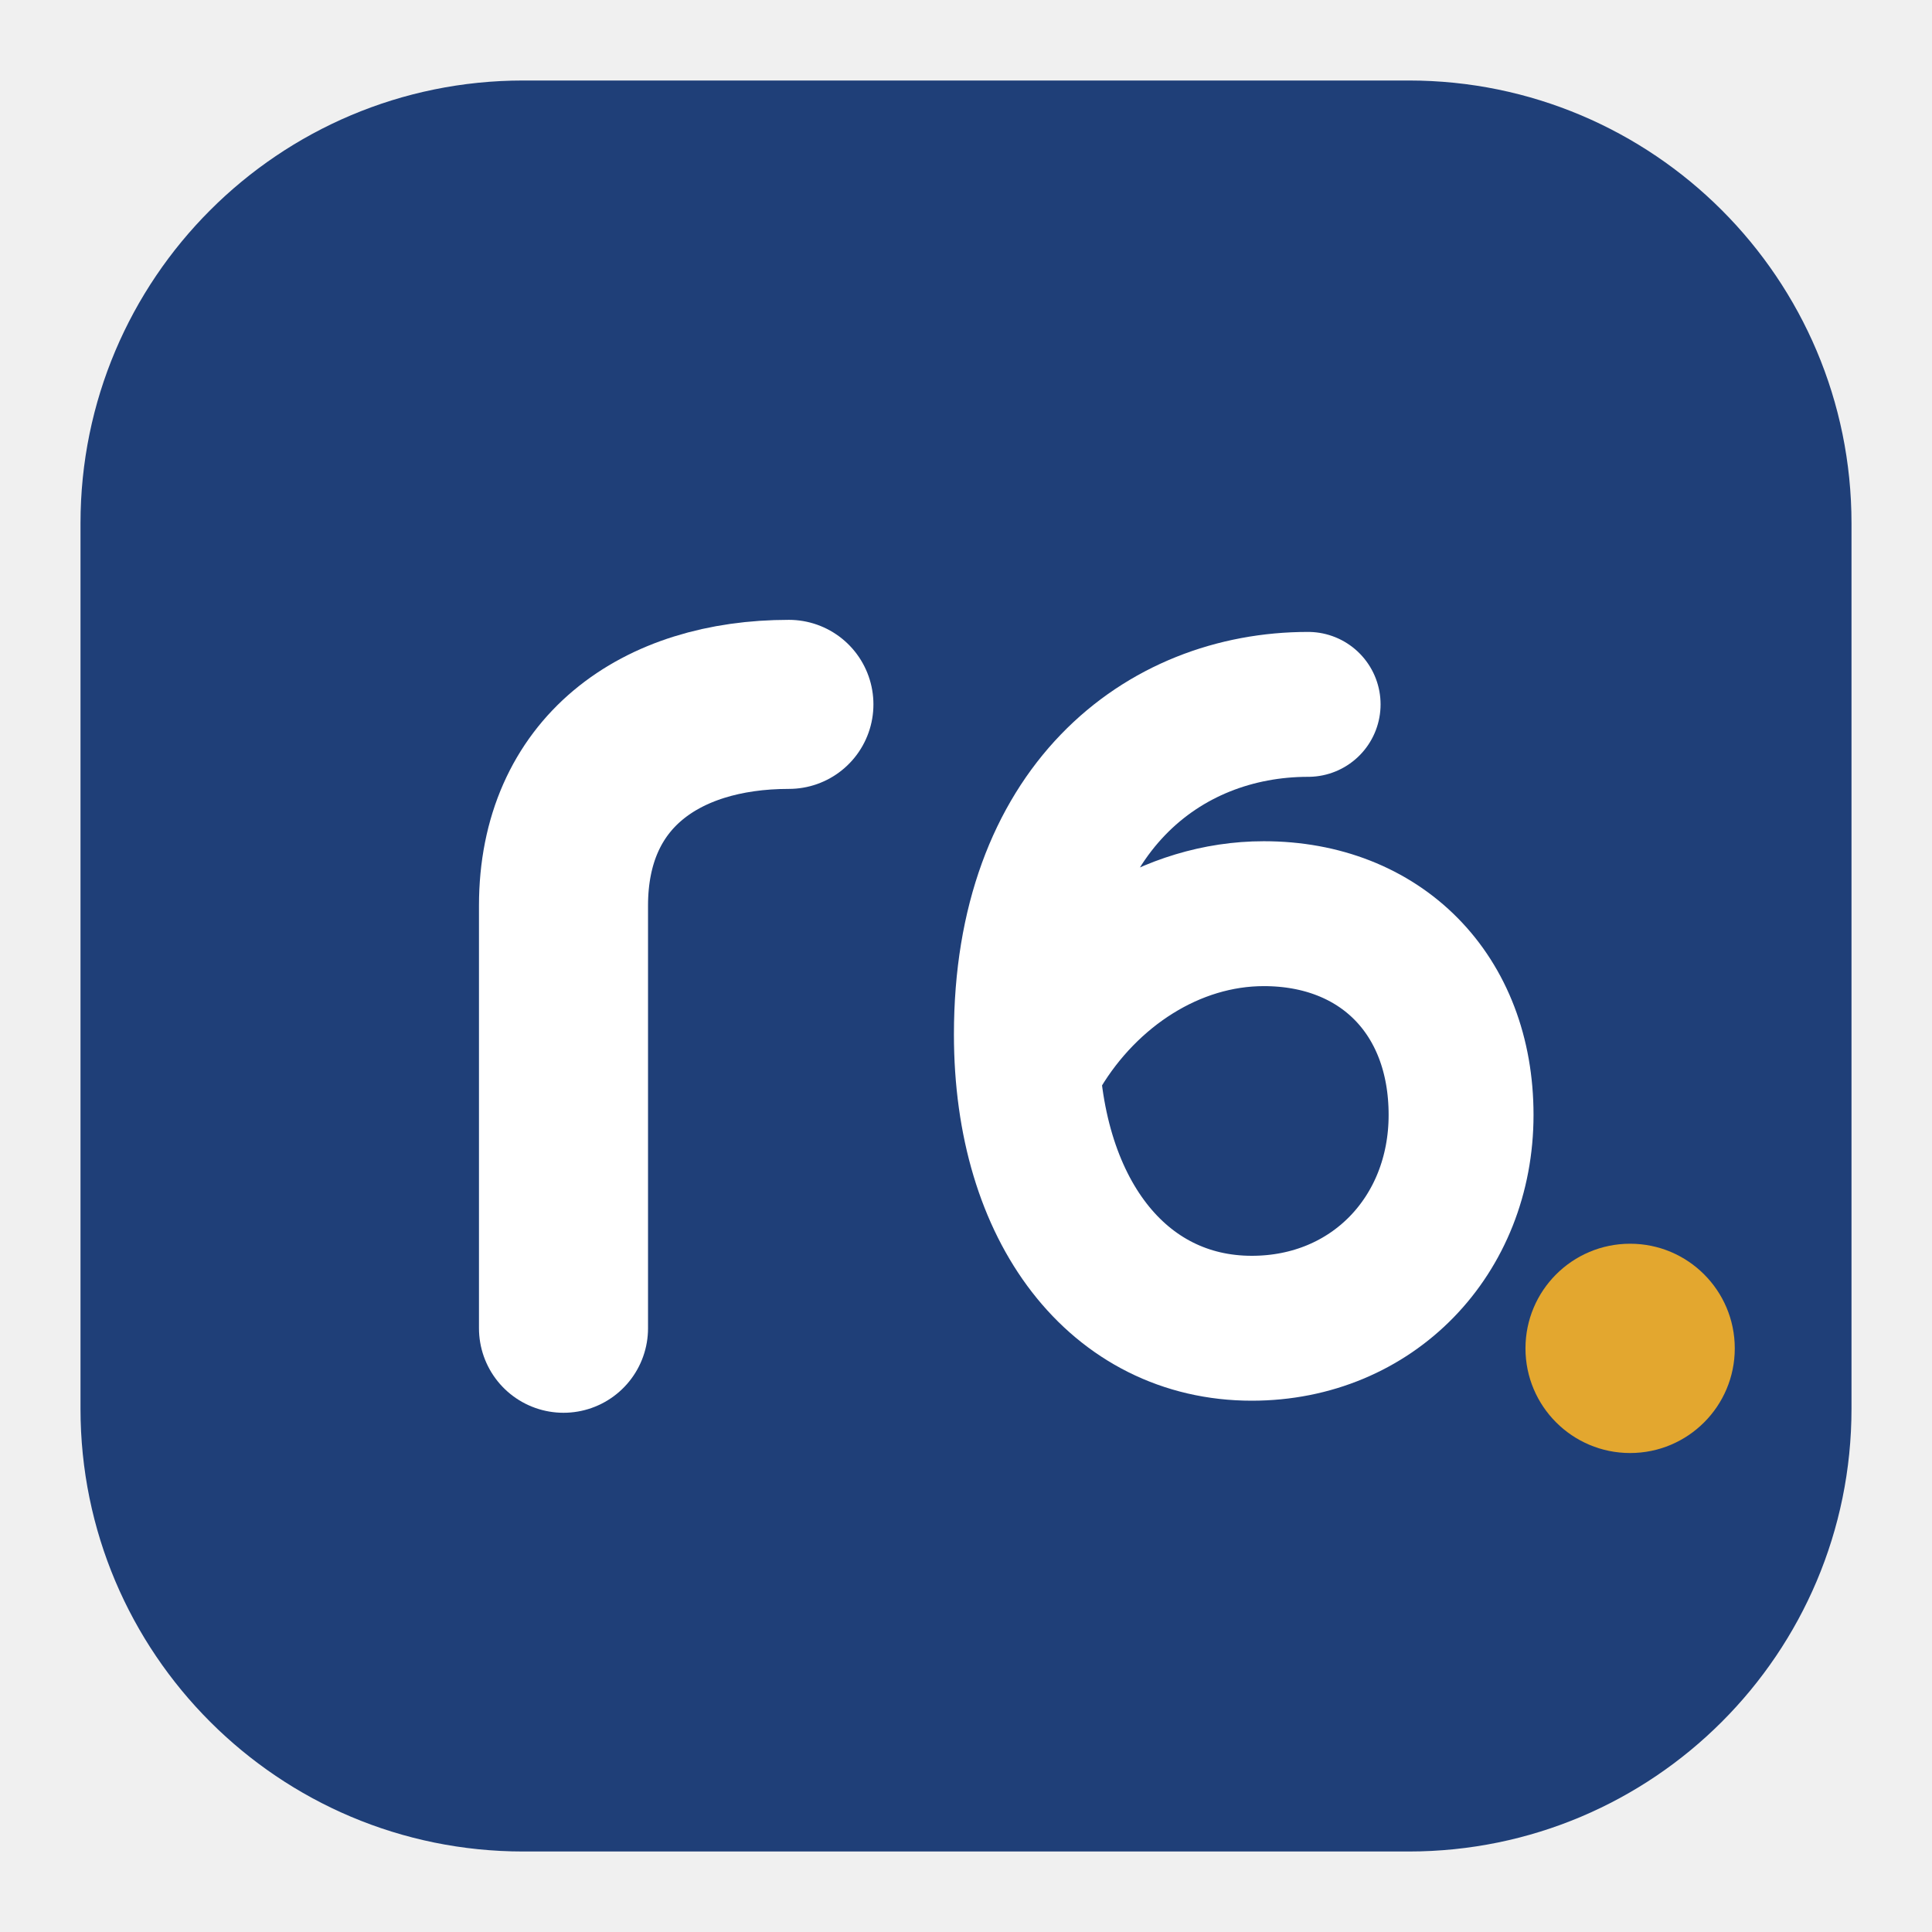
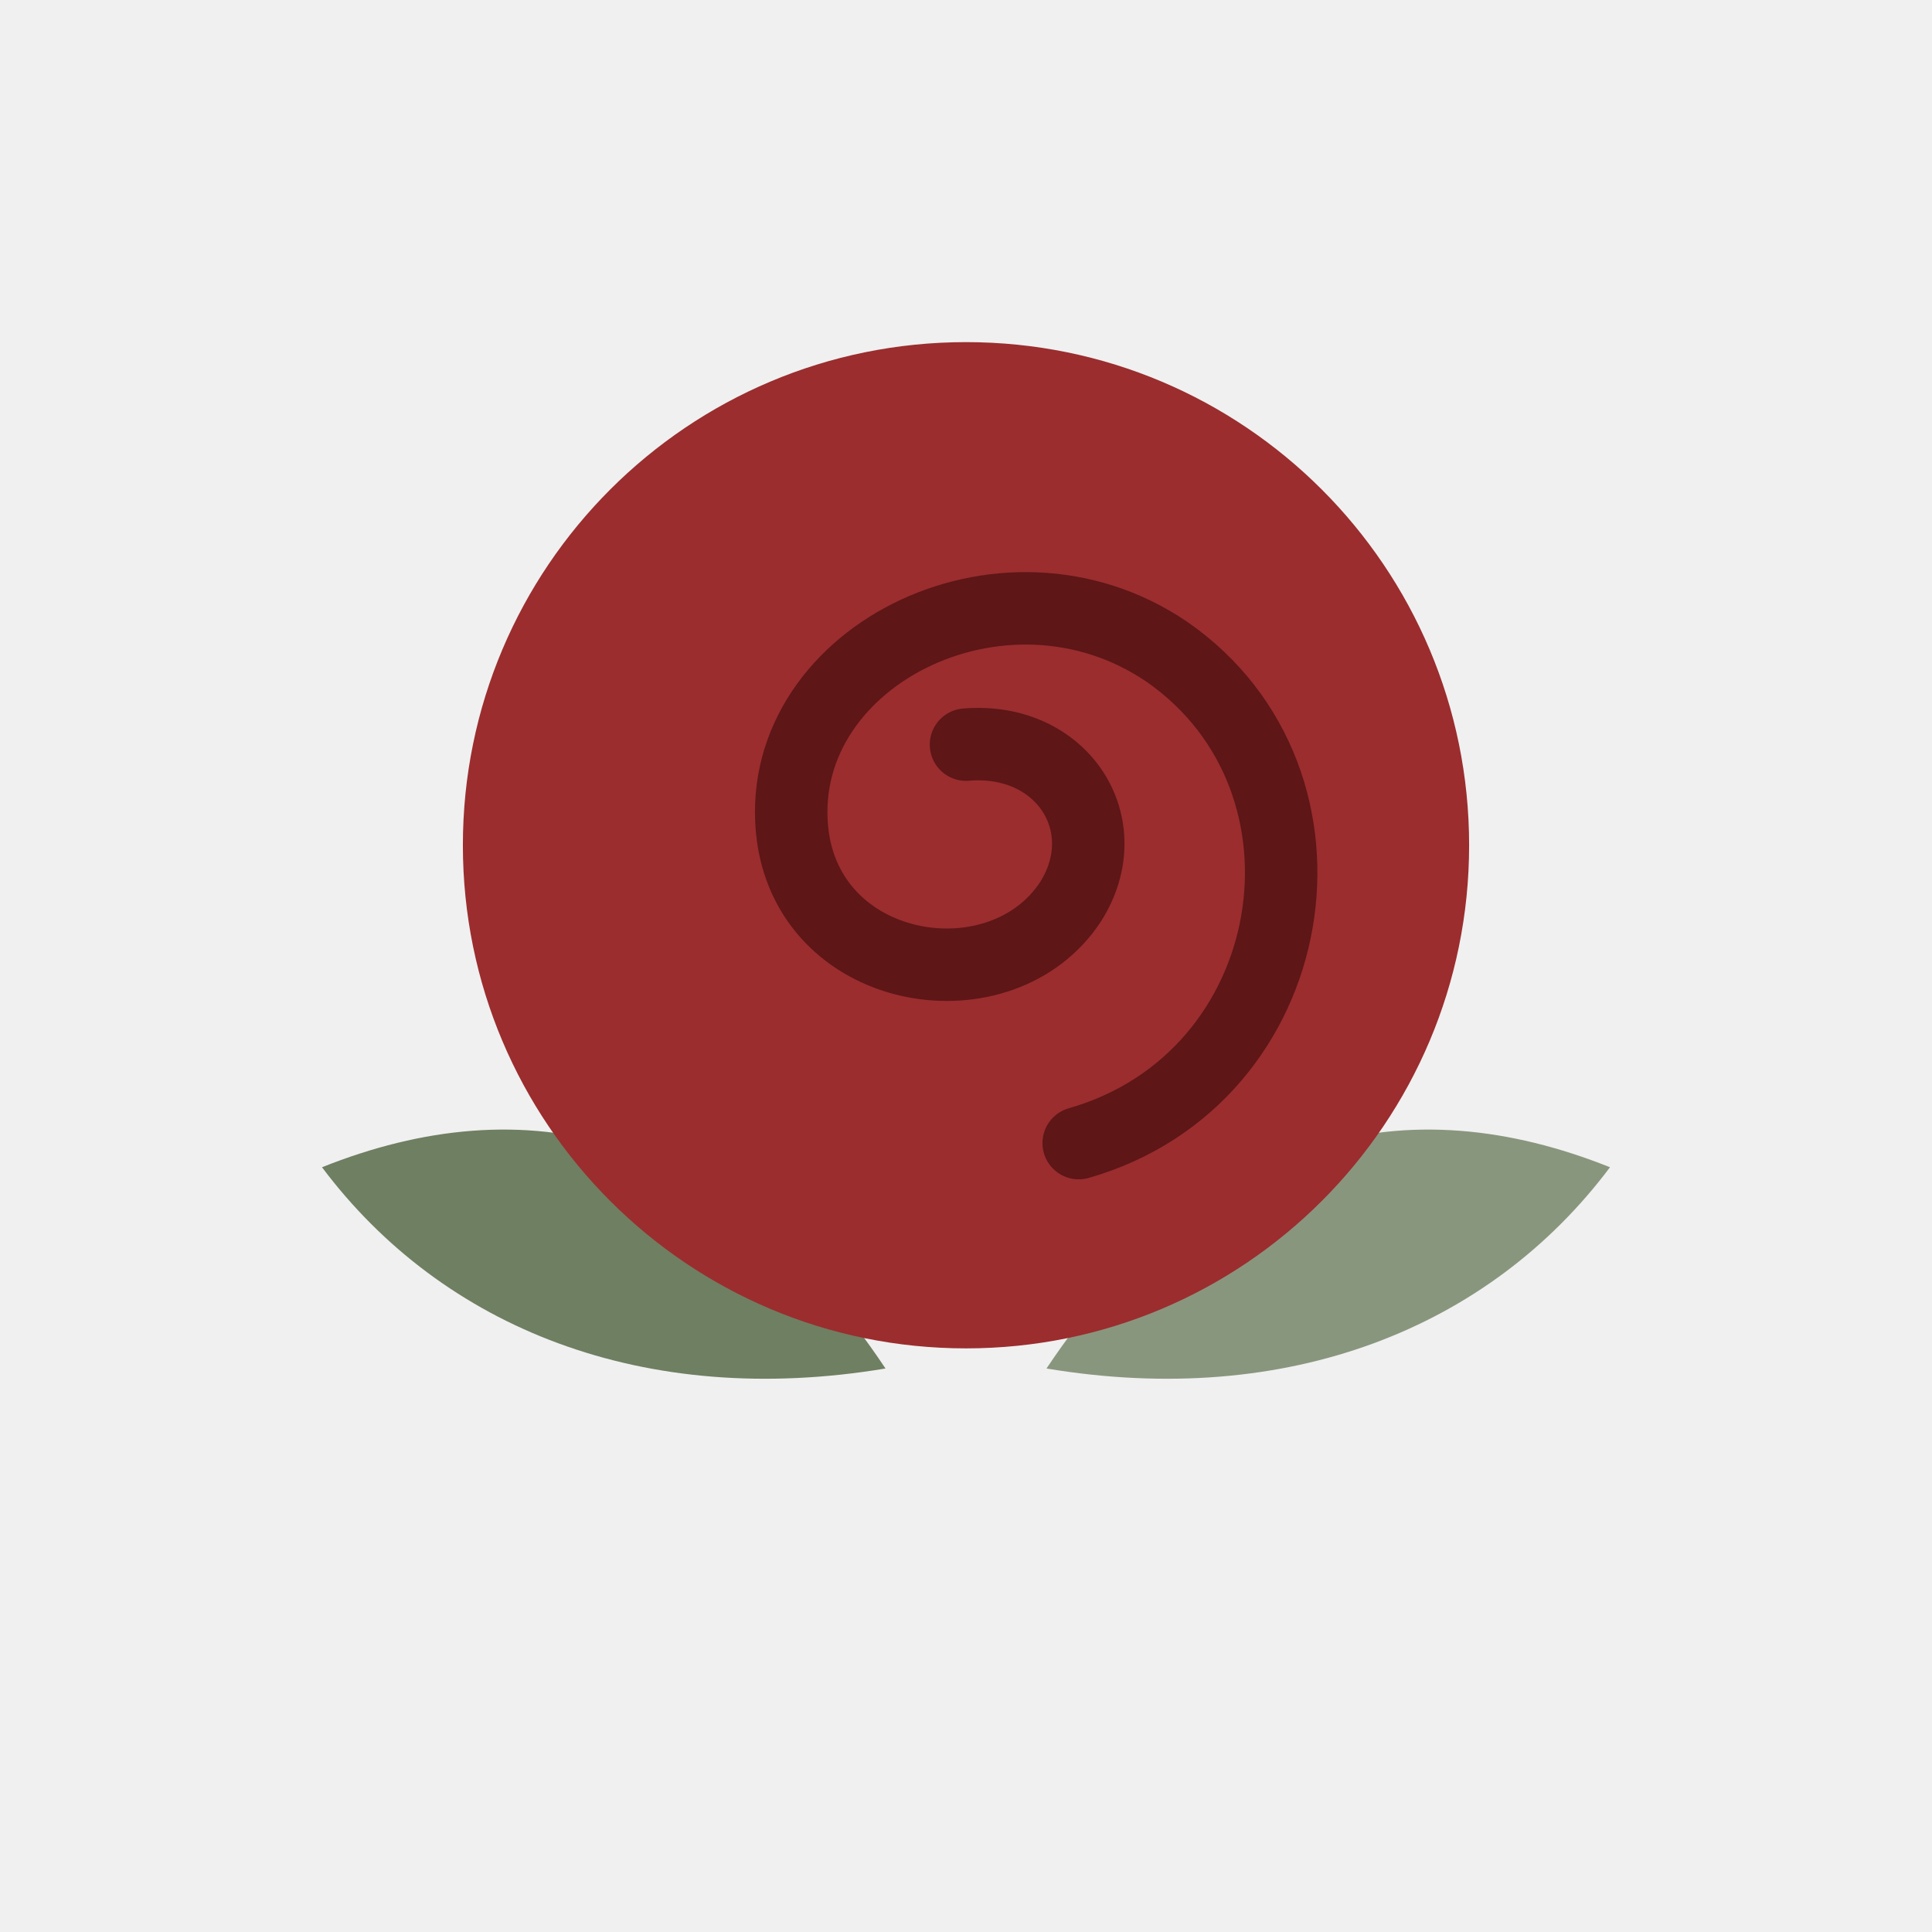
<svg xmlns="http://www.w3.org/2000/svg" viewBox="0 0 48 48">
-   <rect x="2" y="2" width="44" height="44" rx="11" fill="#1F3F78" />
-   <path d="M14 33V22.5c0-3.3 2.4-5 5.6-5" fill="none" stroke="#fff" stroke-width="4.2" stroke-linecap="round" />
-   <path d="M32.5 17.5c-3.6 0-7 2.6-7 8.2 0 4.4 2.3 7.3 5.6 7.3 3 0 5.2-2.3 5.2-5.3 0-3-2-5-4.9-5-2.3 0-4.4 1.4-5.6 3.4" fill="none" stroke="#fff" stroke-width="3.6" stroke-linecap="round" />
-   <circle cx="40.5" cy="33.5" r="2.6" fill="#E3A72F" />
+   <path d="M22 34c-6 1-11-1-14-5 5-2 10-1 14 5z" fill="#6F7F62" />
+   <path d="M26 34c6 1 11-1 14-5-5-2-10-1-14 5z" fill="#6F7F62" opacity=".8" />
+   <circle cx="24" cy="21" r="12.5" fill="#9B2D2E" />
+   <path d="M24 18.5c2.4-.2 3.8 2 2.6 3.9-1.7 2.6-6.4 1.9-6.9-1.6-.6-4.4 5.2-7.4 9.3-4.6 4.6 3.2 3.4 10.6-2.2 12.2" fill="none" stroke="#5E1617" stroke-width="1.8" stroke-linecap="round" />
</svg>
